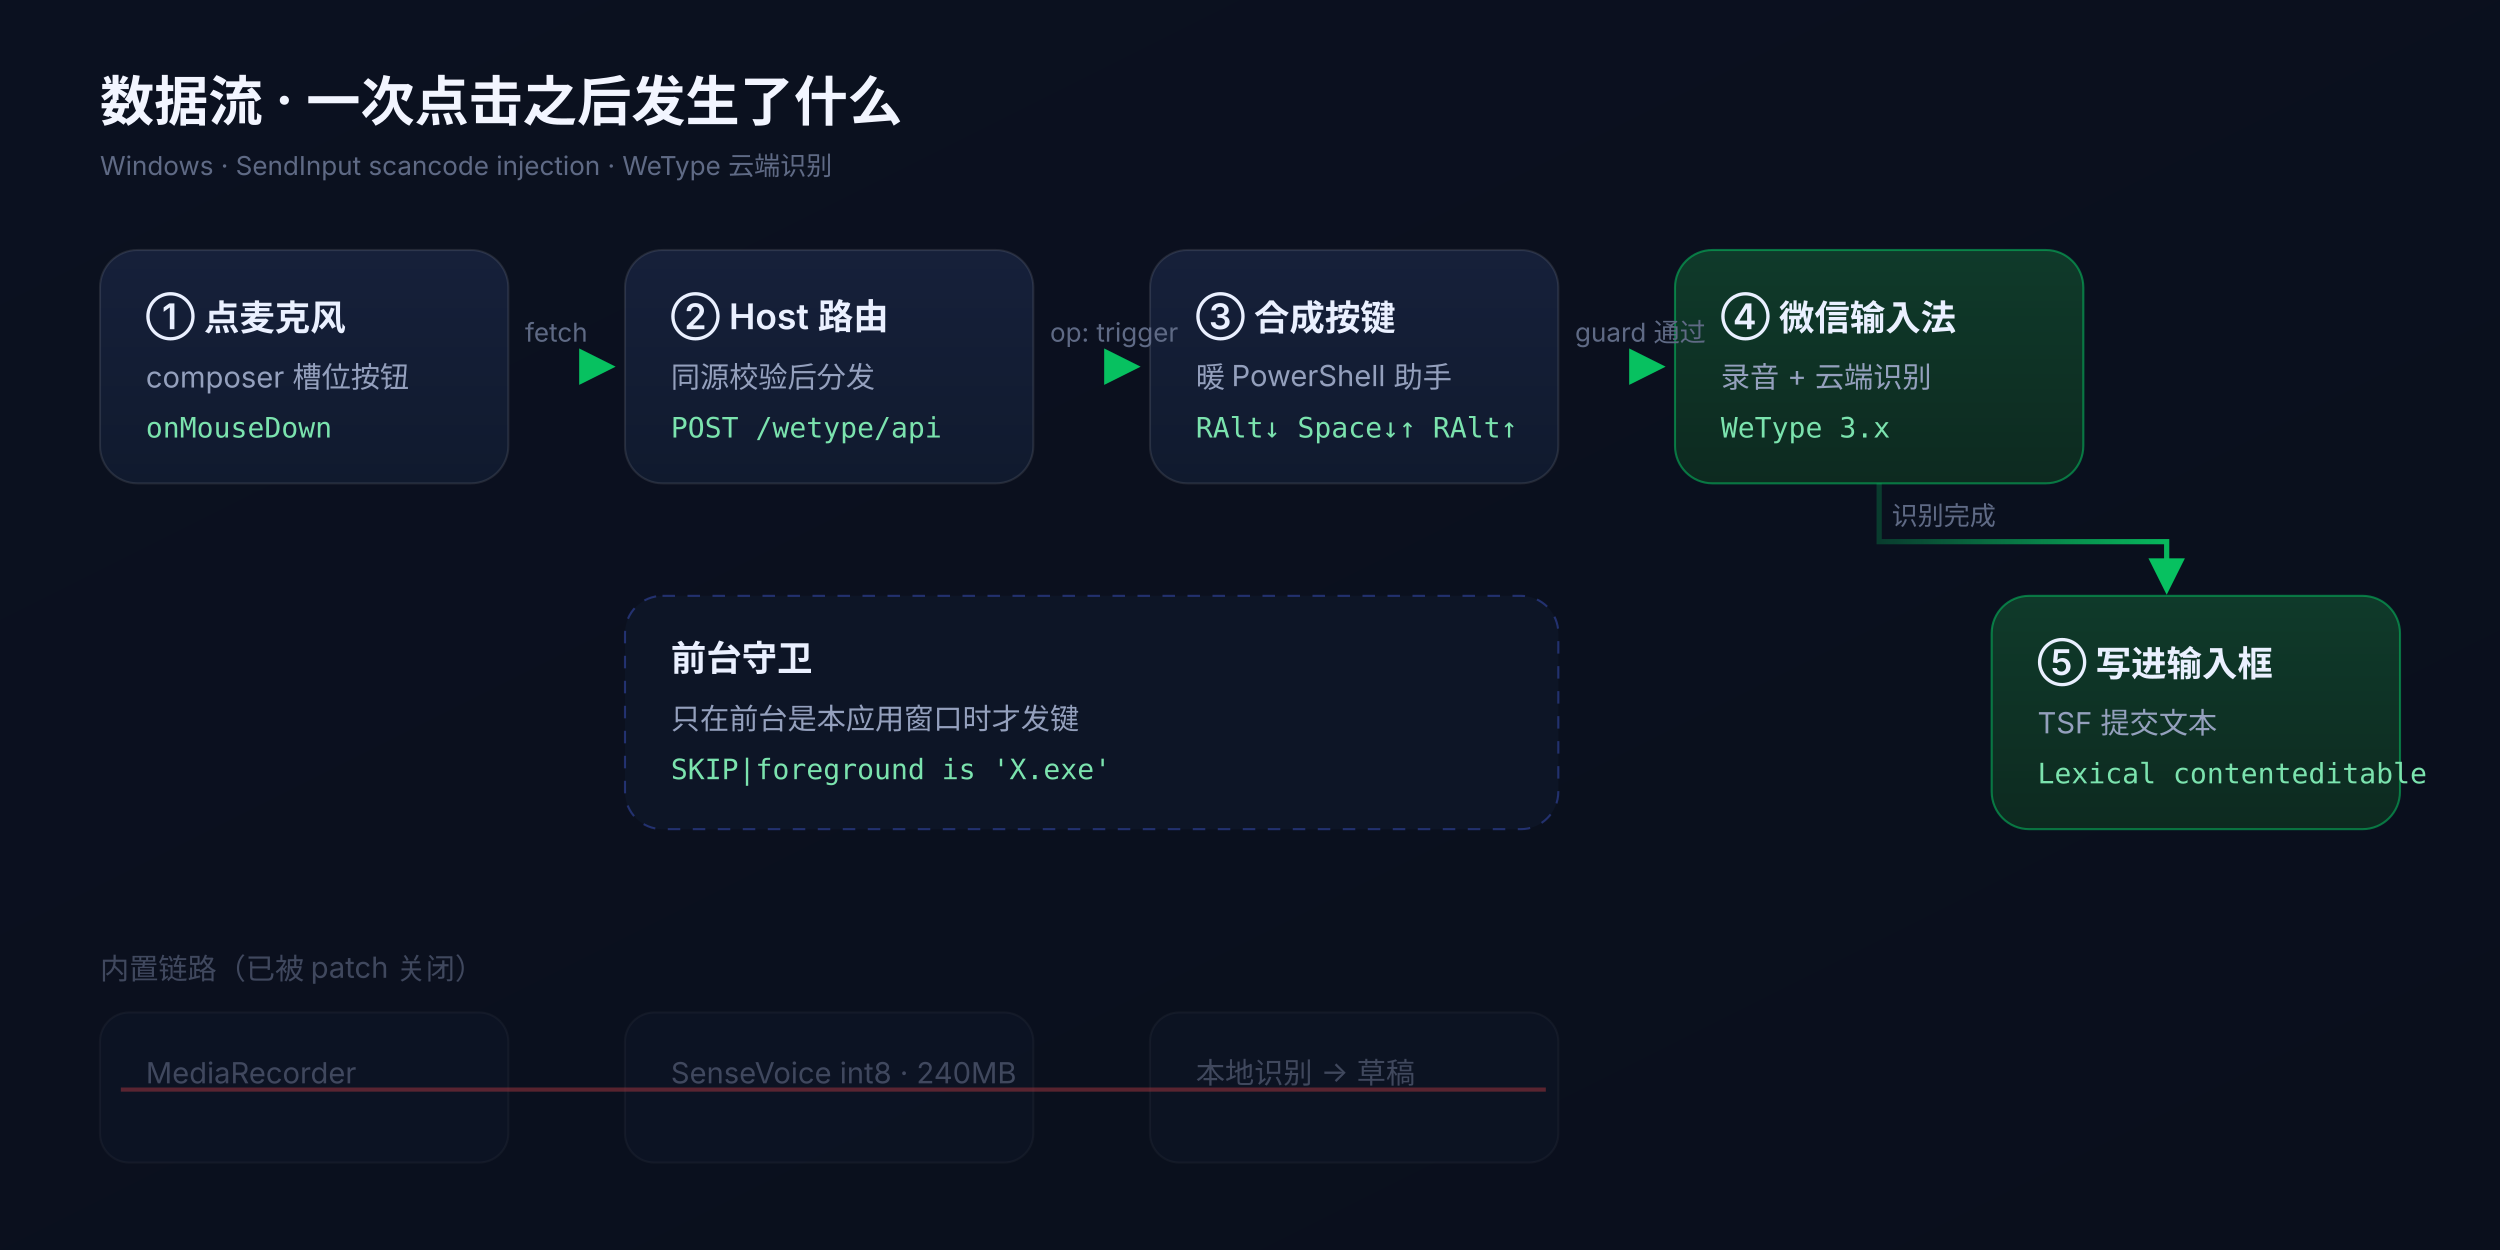
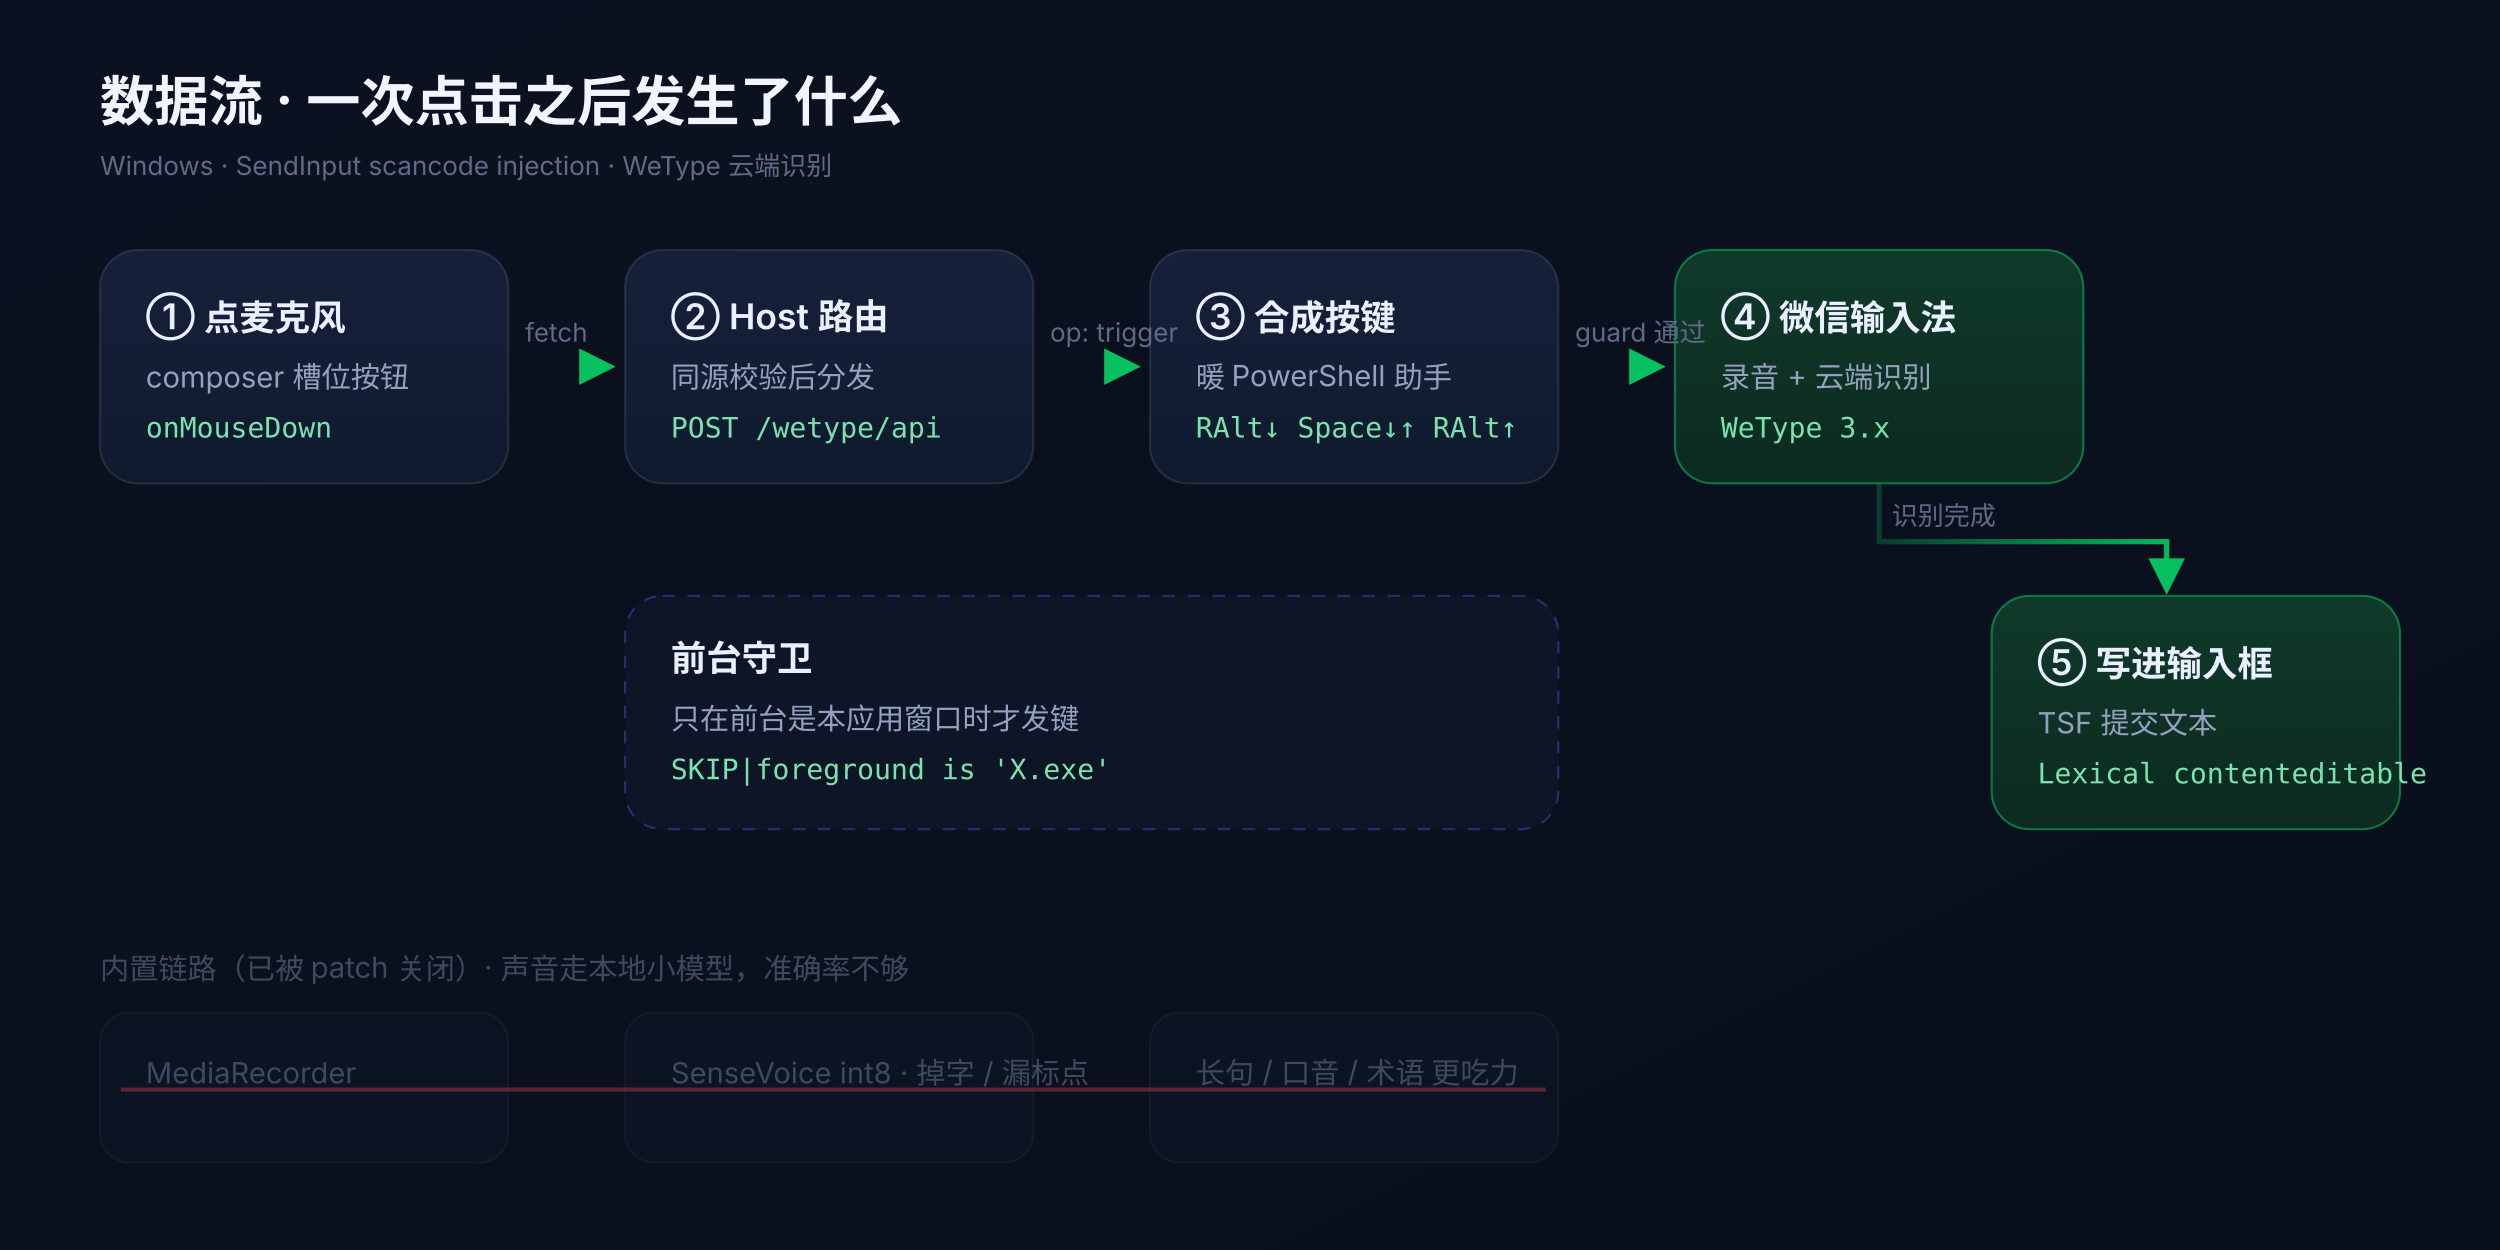
<svg xmlns="http://www.w3.org/2000/svg" width="1200" height="600" viewBox="0 0 1200 600" role="img" aria-label="dsh-wetype-voice data flow">
  <defs>
    <linearGradient id="bg" x1="0" y1="0" x2="1" y2="1">
      <stop offset="0" stop-color="#0B1120" />
      <stop offset="1" stop-color="#0A0F1C" />
    </linearGradient>
    <linearGradient id="card" x1="0" y1="0" x2="0" y2="1">
      <stop offset="0" stop-color="#16203A" />
      <stop offset="1" stop-color="#101A2E" />
    </linearGradient>
    <linearGradient id="mintcard" x1="0" y1="0" x2="0" y2="1">
      <stop offset="0" stop-color="#0F3A2A" />
      <stop offset="1" stop-color="#0D2A20" />
    </linearGradient>
    <linearGradient id="arrow" x1="0" y1="0" x2="1" y2="0">
      <stop offset="0" stop-color="#07C160" stop-opacity="0.25" />
      <stop offset="1" stop-color="#07C160" stop-opacity="0.95" />
    </linearGradient>
    <marker id="head" viewBox="0 0 10 10" refX="8" refY="5" markerWidth="7" markerHeight="7" orient="auto-start-reverse">
      <path d="M0 0 L10 5 L0 10 z" fill="#07C160" />
    </marker>
    <marker id="headDim" viewBox="0 0 10 10" refX="8" refY="5" markerWidth="7" markerHeight="7" orient="auto-start-reverse">
      <path d="M0 0 L10 5 L0 10 z" fill="#5A6580" />
    </marker>
    <style>
      .h1 { font-family: -apple-system, "Segoe UI", "PingFang SC", "Microsoft YaHei", sans-serif; font-size: 26px; font-weight: 650; fill: #F2F5FF; }
      .h2 { font-family: -apple-system, "Segoe UI", "PingFang SC", "Microsoft YaHei", sans-serif; font-size: 17px; font-weight: 600; fill: #EAF0FF; }
      .b  { font-family: -apple-system, "Segoe UI", "PingFang SC", "Microsoft YaHei", sans-serif; font-size: 14px; fill: #94A0BD; }
      .m  { font-family: ui-monospace, "SF Mono", Consolas, monospace; font-size: 13.5px; fill: #7BE3AE; }
      .dim{ font-family: -apple-system, "Segoe UI", "PingFang SC", "Microsoft YaHei", sans-serif; font-size: 14px; fill: #6B7692; }
      .tiny { font-family: -apple-system, "Segoe UI", "PingFang SC", "Microsoft YaHei", sans-serif; font-size: 12.5px; fill: #5F6A85; }
    </style>
  </defs>
  <rect width="1200" height="600" fill="url(#bg)" />
  <text class="h1" x="48" y="58">数据流 · 一次点击之后发生了什么</text>
  <text class="tiny" x="48" y="84">Windows · SendInput scancode injection · WeType 云端识别</text>
  <g>
    <rect x="48" y="120" width="196" height="112" rx="18" fill="url(#card)" stroke="#FFFFFF" stroke-opacity="0.10" />
    <text class="h2" x="70" y="158">① 点麦克风</text>
    <text class="b" x="70" y="186">composer 槽位按钮</text>
    <text class="m" x="70" y="210">onMouseDown</text>
    <rect x="300" y="120" width="196" height="112" rx="18" fill="url(#card)" stroke="#FFFFFF" stroke-opacity="0.10" />
    <text class="h2" x="322" y="158">② Host 路由</text>
    <text class="b" x="322" y="186">同源校验后分发</text>
    <text class="m" x="322" y="210">POST /wetype/api</text>
    <rect x="552" y="120" width="196" height="112" rx="18" fill="url(#card)" stroke="#FFFFFF" stroke-opacity="0.10" />
    <text class="h2" x="574" y="158">③ 合成按键</text>
    <text class="b" x="574" y="186">暖 PowerShell 助手</text>
    <text class="m" x="574" y="210">RAlt↓ Space↓↑ RAlt↑</text>
    <rect x="804" y="120" width="196" height="112" rx="18" fill="url(#mintcard)" stroke="#07C160" stroke-opacity="0.55" />
    <text class="h2" x="826" y="158">④ 微信输入法</text>
    <text class="b" x="826" y="186">录音 + 云端识别</text>
    <text class="m" x="826" y="210">WeType 3.x</text>
    <rect x="956" y="286" width="196" height="112" rx="18" fill="url(#mintcard)" stroke="#07C160" stroke-opacity="0.55" />
    <text class="h2" x="978" y="324">⑤ 写进输入框</text>
    <text class="b" x="978" y="352">TSF 提交文本</text>
    <text class="m" x="978" y="376">Lexical contenteditable</text>
  </g>
  <g stroke="url(#arrow)" stroke-width="2.5" fill="none" marker-end="url(#head)">
    <path d="M244 176 H292" />
    <path d="M496 176 H544" />
    <path d="M748 176 H796" />
    <path d="M902 232 V260 H1040 V282" />
  </g>
  <g class="tiny">
    <text x="252" y="164">fetch</text>
    <text x="504" y="164">op: trigger</text>
    <text x="756" y="164">guard 通过</text>
    <text x="908" y="252">识别完成</text>
  </g>
  <g>
    <rect x="300" y="286" width="448" height="112" rx="18" fill="#0D1526" stroke="#4D6BFE" stroke-opacity="0.35" stroke-dasharray="6 6" />
    <text class="h2" x="322" y="322">前台守卫</text>
    <text class="b" x="322" y="350">只在前台是本应用窗口时才发键</text>
    <text class="m" x="322" y="374">SKIP|foreground is 'X.exe'</text>
  </g>
  <g opacity="0.55">
-     <text class="dim" x="48" y="470">内置链路（已被 patch 关闭）</text>
+     <text class="dim" x="48" y="470">内置链路（已被 patch 关闭）· 声音走本地小模型，准确率不够</text>
    <g>
      <rect x="48" y="486" width="196" height="72" rx="14" fill="#0D1526" stroke="#FFFFFF" stroke-opacity="0.07" />
      <text class="dim" x="70" y="520">MediaRecorder</text>
      <rect x="300" y="486" width="196" height="72" rx="14" fill="#0D1526" stroke="#FFFFFF" stroke-opacity="0.07" />
-       <text class="dim" x="322" y="520">SenseVoice int8 · 240MB</text>
+       <text class="dim" x="322" y="520">SenseVoice int8 · 掉字 / 漏标点</text>
      <rect x="552" y="486" width="196" height="72" rx="14" fill="#0D1526" stroke="#FFFFFF" stroke-opacity="0.07" />
-       <text class="dim" x="574" y="520">本地识别 → 草稿</text>
+       <text class="dim" x="574" y="520">长句 / 口音 / 术语 更吃力</text>
      <line x1="58" y1="523" x2="742" y2="523" stroke="#E5484D" stroke-width="2" stroke-opacity="0.65" />
    </g>
  </g>
</svg>
